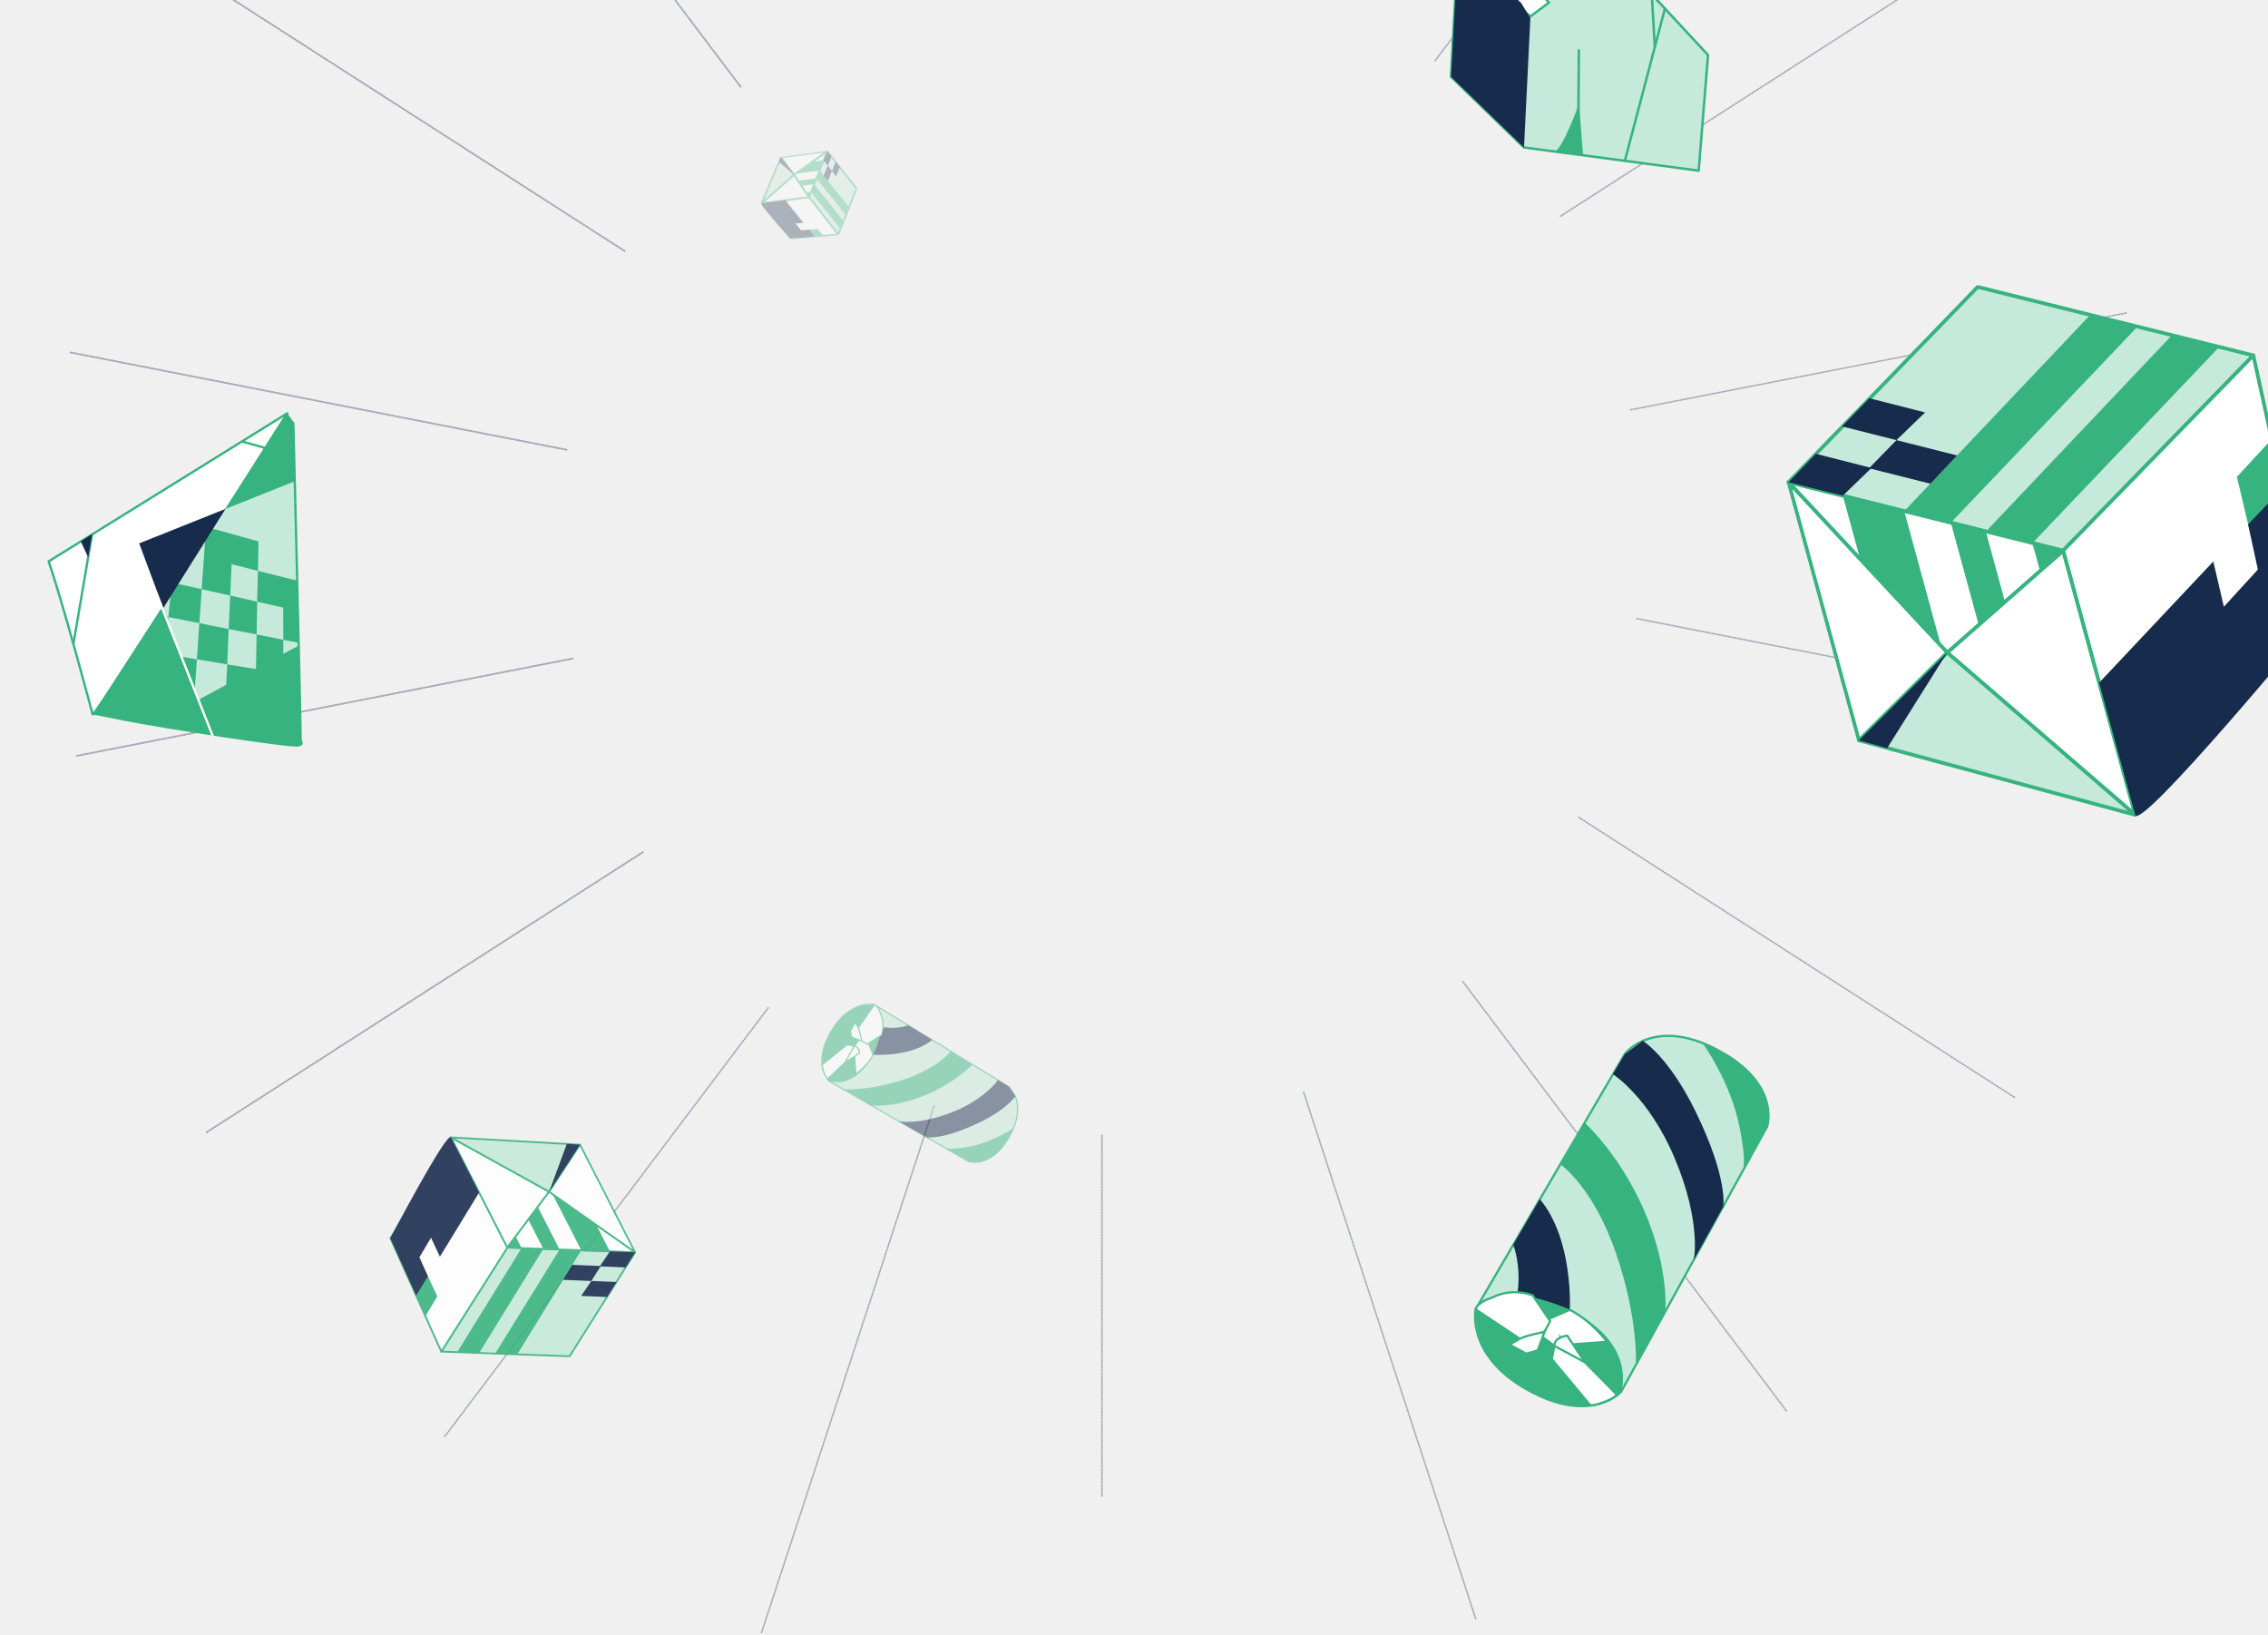
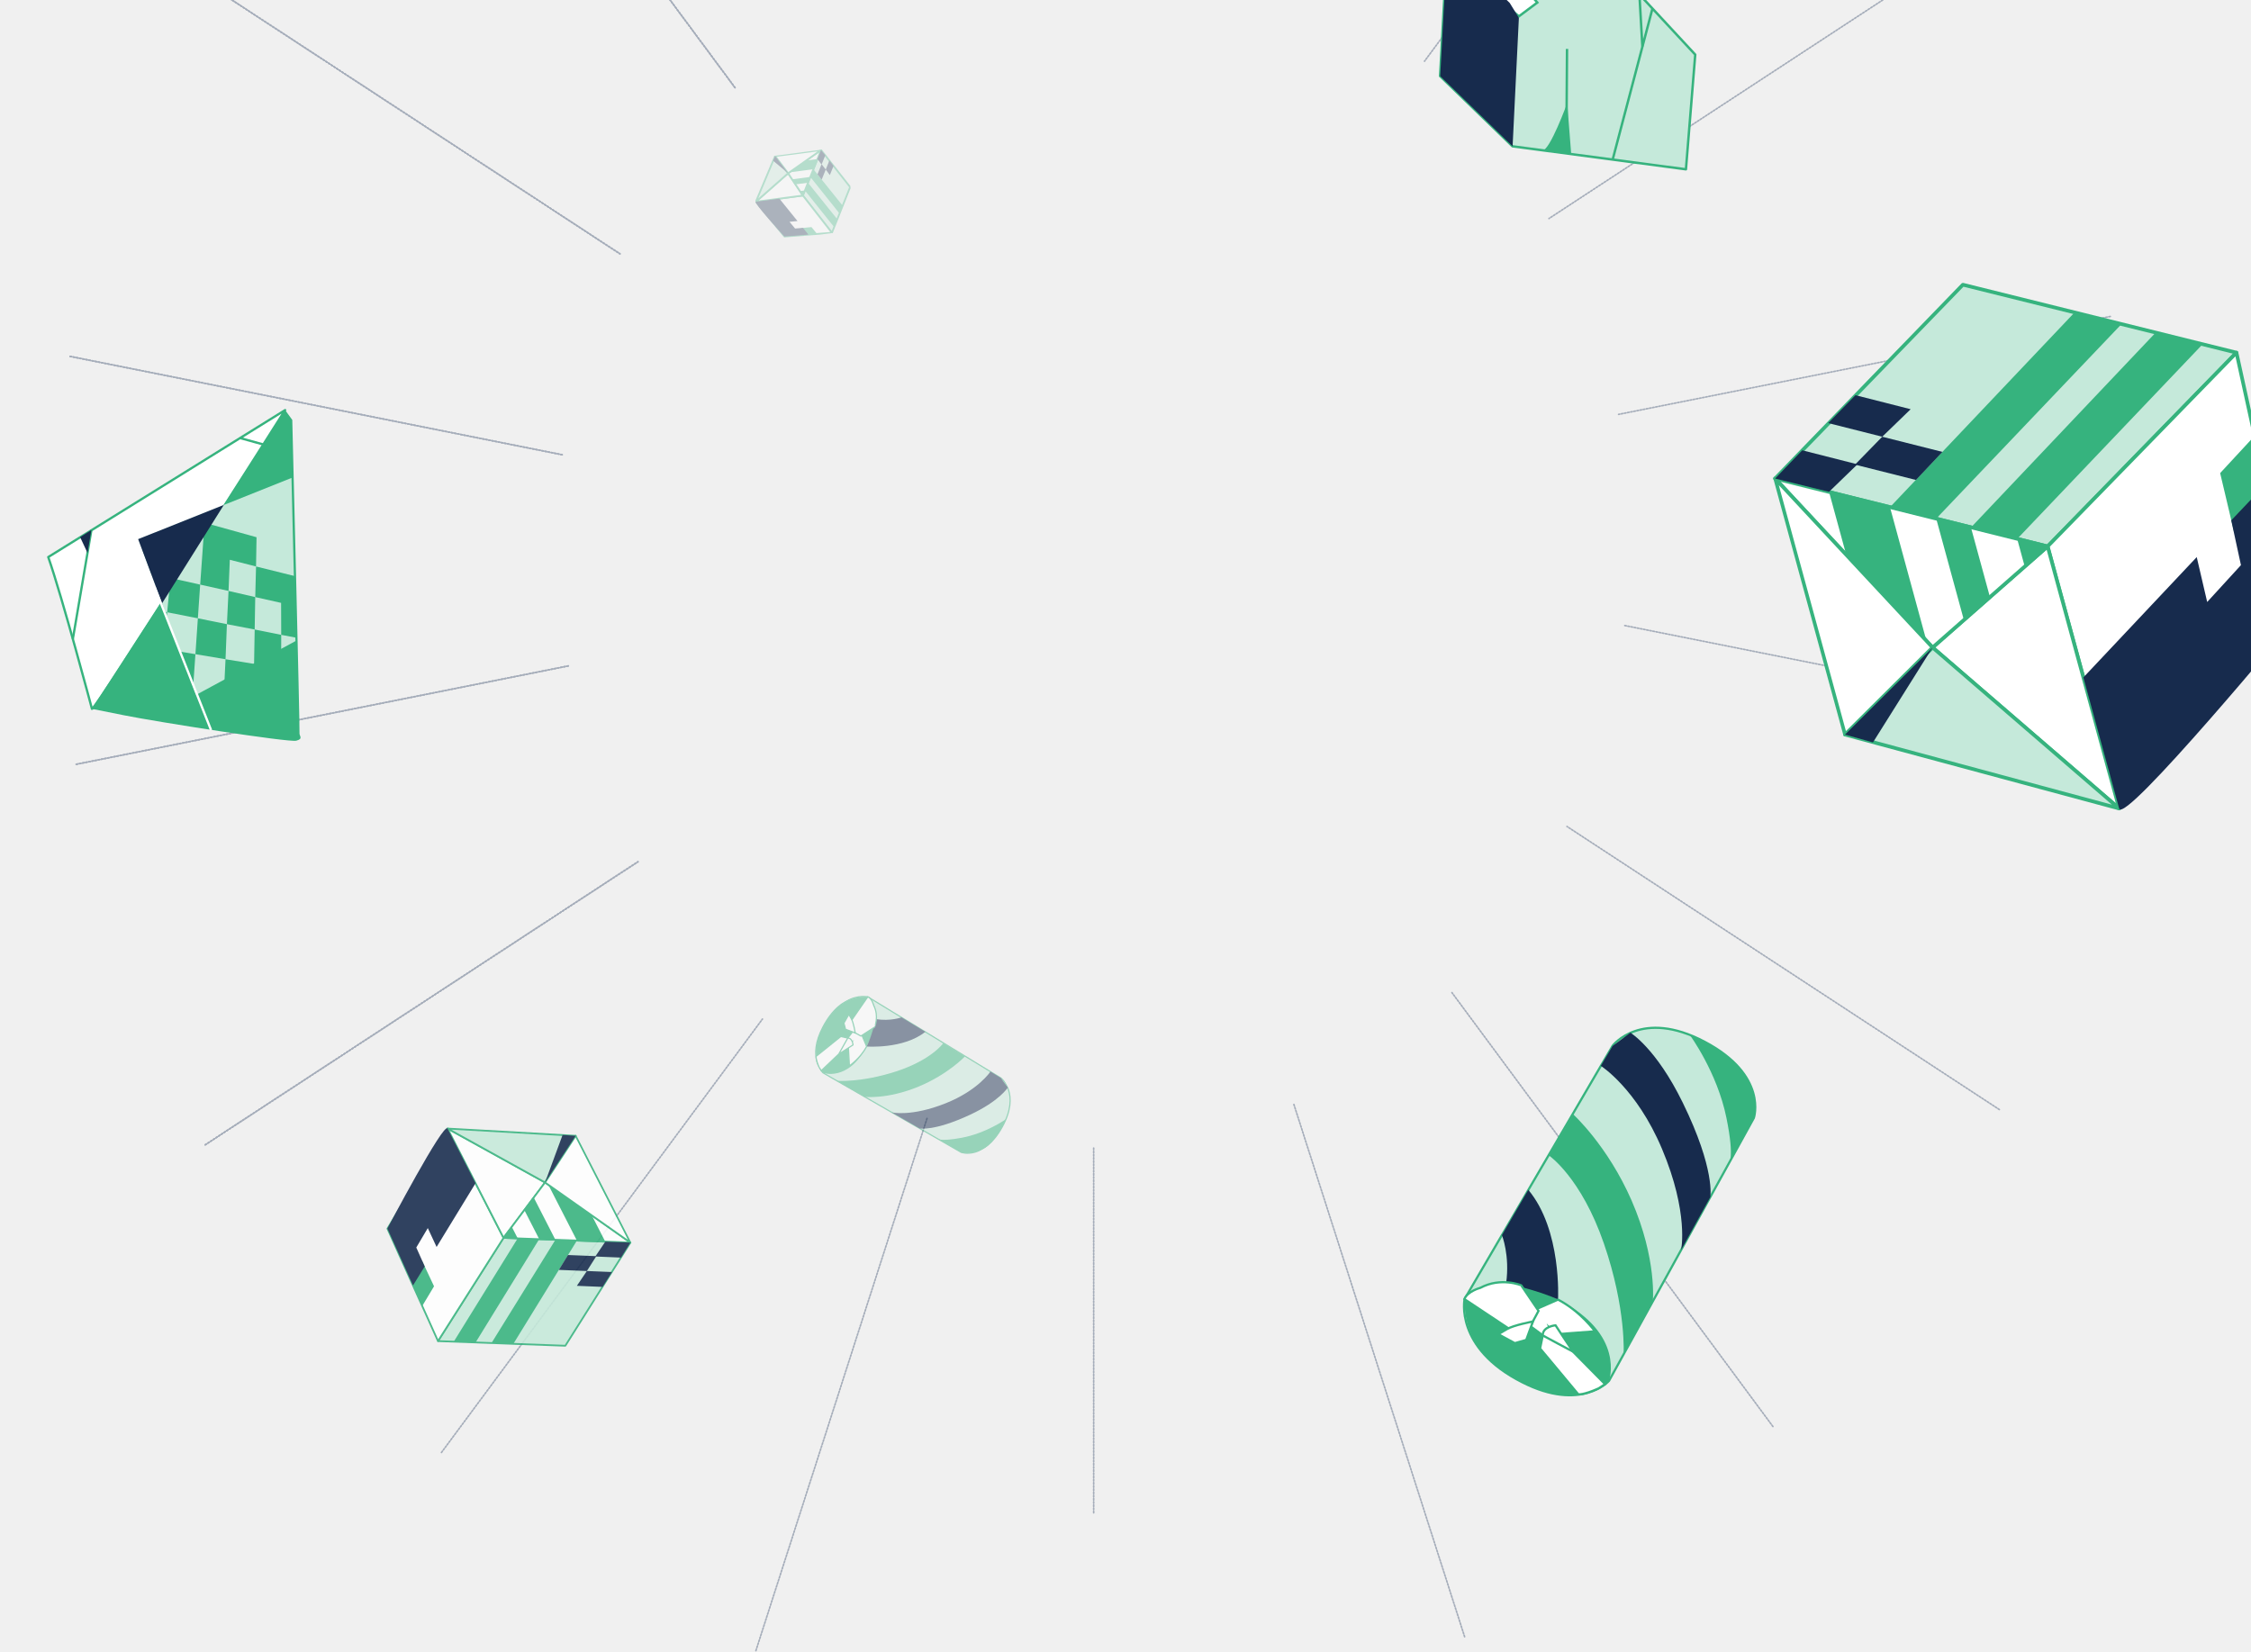
- <svg xmlns="http://www.w3.org/2000/svg" width="1413" height="1018" viewBox="0 0 1413 1018" fill="none">
-   <path d="M128.813 705.277L400.472 530.883" stroke="#A5ADBA" stroke-miterlimit="10" stroke-linecap="round" stroke-dasharray="1 1" />
-   <path d="M47.855 470.846L356.78 410.236" stroke="#A5ADBA" stroke-miterlimit="10" stroke-linecap="round" stroke-dasharray="1 1" />
-   <path d="M44 219.546L352.925 280.155" stroke="#A5ADBA" stroke-miterlimit="10" stroke-linecap="round" stroke-dasharray="1 1" />
-   <path d="M117.503 -18.03L389.163 156.364" stroke="#A5ADBA" stroke-miterlimit="10" stroke-linecap="round" stroke-dasharray="1 1" />
-   <path d="M259.63 -213.296L461.383 54.014" stroke="#A5ADBA" stroke-miterlimit="10" stroke-linecap="round" stroke-dasharray="1 1" />
-   <path d="M1095.68 -229.306L894.188 37.718" stroke="#A5ADBA" stroke-miterlimit="10" stroke-linecap="round" stroke-dasharray="1 1" />
-   <path d="M1243.72 -39.759L972.318 134.636" stroke="#A5ADBA" stroke-miterlimit="10" stroke-linecap="round" stroke-dasharray="1 1" />
-   <path d="M1324.68 194.959L1016.01 255.282" stroke="#A5ADBA" stroke-miterlimit="10" stroke-linecap="round" stroke-dasharray="1 1" />
-   <path d="M1328.79 445.972L1019.87 385.363" stroke="#A5ADBA" stroke-miterlimit="10" stroke-linecap="round" stroke-dasharray="1 1" />
-   <path d="M1255.03 683.55L983.627 509.155" stroke="#A5ADBA" stroke-miterlimit="10" stroke-linecap="round" stroke-dasharray="1 1" />
-   <path d="M1112.9 878.814L911.409 611.505" stroke="#A5ADBA" stroke-miterlimit="10" stroke-linecap="round" stroke-dasharray="1 1" />
-   <path d="M919.374 1008.32L812.201 680.404" stroke="#A5ADBA" stroke-miterlimit="10" stroke-linecap="round" stroke-dasharray="1 1" />
-   <path d="M686.524 931.991L686.524 707.278" stroke="#A5ADBA" stroke-miterlimit="10" stroke-linecap="round" stroke-dasharray="1 1" />
-   <path d="M474.491 1016.9L581.921 688.981" stroke="#A5ADBA" stroke-miterlimit="10" stroke-linecap="round" stroke-dasharray="1 1" />
-   <path d="M277.107 894.825L478.602 627.801" stroke="#A5ADBA" stroke-miterlimit="10" stroke-linecap="round" stroke-dasharray="1 1" />
-   <path d="M128.813 705.277L400.472 530.883" stroke="#A5ADBA" stroke-miterlimit="10" stroke-linecap="round" stroke-dasharray="1 1" />
-   <path d="M47.855 470.846L356.78 410.236" stroke="#A5ADBA" stroke-miterlimit="10" stroke-linecap="round" stroke-dasharray="1 1" />
-   <path d="M44 219.546L352.925 280.155" stroke="#A5ADBA" stroke-miterlimit="10" stroke-linecap="round" stroke-dasharray="1 1" />
-   <path d="M117.503 -18.03L389.163 156.364" stroke="#A5ADBA" stroke-miterlimit="10" stroke-linecap="round" stroke-dasharray="1 1" />
-   <path d="M259.63 -213.296L461.383 54.014" stroke="#A5ADBA" stroke-miterlimit="10" stroke-linecap="round" stroke-dasharray="1 1" />
+ <svg xmlns="http://www.w3.org/2000/svg" width="1413" height="1037" viewBox="0 0 1413 1037" fill="none">
+   <path d="M128.813 718.732L400.472 541.011" stroke="#A5ADBA" stroke-miterlimit="10" stroke-linecap="round" stroke-dasharray="1 1" />
+   <path d="M47.855 479.828L356.78 418.062" stroke="#A5ADBA" stroke-miterlimit="10" stroke-linecap="round" stroke-dasharray="1 1" />
+   <path d="M44 223.734L352.925 285.5" stroke="#A5ADBA" stroke-miterlimit="10" stroke-linecap="round" stroke-dasharray="1 1" />
+   <path d="M117.503 -18.375L389.163 159.347" stroke="#A5ADBA" stroke-miterlimit="10" stroke-linecap="round" stroke-dasharray="1 1" />
+   <path d="M259.63 -217.365L461.383 55.044" stroke="#A5ADBA" stroke-miterlimit="10" stroke-linecap="round" stroke-dasharray="1 1" />
+   <path d="M1095.68 -233.681L894.188 38.437" stroke="#A5ADBA" stroke-miterlimit="10" stroke-linecap="round" stroke-dasharray="1 1" />
+   <path d="M1243.72 -40.518L972.318 137.204" stroke="#A5ADBA" stroke-miterlimit="10" stroke-linecap="round" stroke-dasharray="1 1" />
+   <path d="M1324.68 198.679L1016.01 260.153" stroke="#A5ADBA" stroke-miterlimit="10" stroke-linecap="round" stroke-dasharray="1 1" />
+   <path d="M1328.79 454.48L1019.87 392.715" stroke="#A5ADBA" stroke-miterlimit="10" stroke-linecap="round" stroke-dasharray="1 1" />
+   <path d="M1255.03 696.59L983.627 518.868" stroke="#A5ADBA" stroke-miterlimit="10" stroke-linecap="round" stroke-dasharray="1 1" />
+   <path d="M1112.9 895.579L911.409 623.17" stroke="#A5ADBA" stroke-miterlimit="10" stroke-linecap="round" stroke-dasharray="1 1" />
+   <path d="M919.374 1027.56L812.201 693.385" stroke="#A5ADBA" stroke-miterlimit="10" stroke-linecap="round" stroke-dasharray="1 1" />
+   <path d="M686.524 949.771L686.524 720.771" stroke="#A5ADBA" stroke-miterlimit="10" stroke-linecap="round" stroke-dasharray="1 1" />
+   <path d="M474.491 1036.3L581.921 702.125" stroke="#A5ADBA" stroke-miterlimit="10" stroke-linecap="round" stroke-dasharray="1 1" />
+   <path d="M277.107 911.895L478.602 639.777" stroke="#A5ADBA" stroke-miterlimit="10" stroke-linecap="round" stroke-dasharray="1 1" />
+   <path d="M128.813 718.732L400.472 541.011" stroke="#A5ADBA" stroke-miterlimit="10" stroke-linecap="round" stroke-dasharray="1 1" />
+   <path d="M47.855 479.828L356.78 418.062" stroke="#A5ADBA" stroke-miterlimit="10" stroke-linecap="round" stroke-dasharray="1 1" />
+   <path d="M44 223.734L352.925 285.5" stroke="#A5ADBA" stroke-miterlimit="10" stroke-linecap="round" stroke-dasharray="1 1" />
+   <path d="M117.503 -18.375L389.163 159.347" stroke="#A5ADBA" stroke-miterlimit="10" stroke-linecap="round" stroke-dasharray="1 1" />
+   <path d="M259.63 -217.365L461.383 55.044" stroke="#A5ADBA" stroke-miterlimit="10" stroke-linecap="round" stroke-dasharray="1 1" />
  <g clip-path="url(#clip0_34_2069)">
    <path d="M1114.27 300.424L1232.14 178.735L1403.88 221.388L1285.33 343.039L1114.27 300.424Z" fill="#C5E9DA" stroke="#36B37E" stroke-width="2.291" stroke-miterlimit="10" stroke-linejoin="round" />
    <path d="M1285.33 343.039L1403.88 221.388L1440.51 388.633L1330.23 507.573L1285.33 343.039Z" fill="white" stroke="#36B37E" stroke-width="2.291" stroke-miterlimit="10" stroke-linejoin="round" />
    <path d="M1285.33 343.038L1213.12 406.489L1330.23 507.572L1285.33 343.038Z" fill="white" stroke="#36B37E" stroke-width="2.291" stroke-miterlimit="10" stroke-linejoin="round" />
    <path d="M1213.12 406.49L1114.27 300.424L1285.33 343.039L1213.12 406.49Z" fill="white" stroke="#36B37E" stroke-width="2.291" stroke-miterlimit="10" stroke-linejoin="round" />
    <path d="M1330.23 507.573L1158.14 461.18L1213.12 406.49L1330.23 507.573Z" fill="#C5E9DA" stroke="#36B37E" stroke-width="2.291" stroke-miterlimit="10" stroke-linejoin="round" />
    <path d="M1114.27 300.424L1158.14 461.18L1213.12 406.49L1114.27 300.424Z" fill="white" stroke="#36B37E" stroke-width="2.291" stroke-miterlimit="10" stroke-linejoin="round" />
    <path d="M1249.12 374.792L1270.98 355.747L1249.12 374.792Z" fill="#644DF2" />
    <path d="M1266.23 338.329L1270.98 355.748L1285.33 343.039L1266.23 338.329Z" fill="#36B37E" />
    <path d="M1266.23 338.329L1382.61 216.145L1353.11 208.861L1237.21 331.141L1266.23 338.329Z" fill="#36B37E" />
    <path d="M1215.4 325.592L1331.78 203.408L1302.28 196.124L1186.38 318.404L1215.4 325.592Z" fill="#36B37E" />
    <path d="M1215.4 325.592L1233.04 390.23L1249.12 374.792L1237.21 331.14L1215.4 325.592Z" fill="#36B37E" />
    <path d="M1186.38 318.404L1209.28 402.35L1158.89 348.23L1148.12 308.775L1186.38 318.404Z" fill="#36B37E" />
    <path d="M1148.12 308.775L1165.96 291.506L1131.31 282.697L1114.27 300.424L1148.12 308.775Z" fill="#172B4D" />
    <path d="M1202.69 301.326L1219.3 283.713L1181.52 274.179L1164.43 291.697L1202.69 301.326Z" fill="#172B4D" />
    <path d="M1181.52 274.179L1199.36 256.909L1164.71 248.1L1147.62 265.618L1181.52 274.179Z" fill="#172B4D" />
    <path d="M1208.52 411.127L1213.12 406.49L1175.71 466.081L1158.14 461.18L1208.52 411.127Z" fill="#172B4D" />
    <path d="M1415.4 273.492L1393.63 297.021L1402.45 334.301L1423.65 311.154L1415.4 273.492Z" fill="#36B37E" />
    <path d="M1400.6 326.688L1406.69 354.791L1385.5 377.938L1378.93 349.739L1307.78 425.305C1307.78 425.305 1327.25 496.659 1330.23 507.572C1333.2 518.485 1440.56 388.842 1440.56 388.842L1421.97 304.171L1400.6 326.688Z" fill="#172B4D" />
  </g>
  <g opacity="0.88">
    <g clip-path="url(#clip1_34_2069)">
      <path d="M395.707 780.102L354.867 844.873L274.941 841.953L316.087 777.135L395.707 780.102Z" fill="#C5E9DA" stroke="#36B37E" stroke-width="1.113" stroke-miterlimit="10" stroke-linejoin="round" />
      <path d="M316.088 777.134L274.941 841.953L243.213 771.376L280.949 708.525L316.088 777.134Z" fill="white" stroke="#36B37E" stroke-width="1.113" stroke-miterlimit="10" stroke-linejoin="round" />
      <path d="M316.088 777.134L342.135 742.364L280.949 708.525L316.088 777.134Z" fill="white" stroke="#36B37E" stroke-width="1.113" stroke-miterlimit="10" stroke-linejoin="round" />
      <path d="M342.135 742.364L395.707 780.102L316.088 777.134L342.135 742.364Z" fill="white" stroke="#36B37E" stroke-width="1.113" stroke-miterlimit="10" stroke-linejoin="round" />
      <path d="M280.949 708.525L361.375 713.068L342.135 742.364L280.949 708.525Z" fill="#C5E9DA" stroke="#36B37E" stroke-width="1.113" stroke-miterlimit="10" stroke-linejoin="round" />
      <path d="M395.707 780.102L361.375 713.068L342.135 742.364L395.707 780.102Z" fill="white" stroke="#36B37E" stroke-width="1.113" stroke-miterlimit="10" stroke-linejoin="round" />
      <path d="M329.155 759.727L321.253 770.181L329.155 759.727Z" fill="#644DF2" />
      <path d="M324.973 777.444L321.253 770.181L316.088 777.135L324.973 777.444Z" fill="#36B37E" />
      <path d="M324.973 777.444L284.838 842.296L298.562 842.779L338.478 777.929L324.973 777.444Z" fill="#36B37E" />
      <path d="M348.639 778.359L308.504 843.211L322.228 843.694L362.144 778.844L348.639 778.359Z" fill="#36B37E" />
      <path d="M348.64 778.358L334.835 751.405L329.155 759.727L338.478 777.929L348.64 778.358Z" fill="#36B37E" />
      <path d="M362.144 778.844L344.216 743.839L371.533 763.099L379.959 779.551L362.144 778.844Z" fill="#36B37E" />
      <path d="M379.96 779.551L373.673 788.846L389.818 789.525L395.707 780.102L379.96 779.551Z" fill="#172B4D" />
      <path d="M356.515 787.912L350.801 797.246L368.397 797.955L374.331 788.619L356.515 787.912Z" fill="#172B4D" />
      <path d="M368.397 797.955L362.111 807.25L378.256 807.93L384.189 798.594L368.397 797.955Z" fill="#172B4D" />
      <path d="M343.738 739.886L342.135 742.364L353.147 712.532L361.375 713.068L343.738 739.886Z" fill="#172B4D" />
      <path d="M265.011 819.975L272.454 807.547L265.09 791.876L257.865 804.082L265.011 819.975Z" fill="#36B37E" />
      <path d="M266.616 795.07L261.312 783.205L268.538 770.999L274.061 782.862L298.518 742.83C298.518 742.83 283.28 713.076 280.949 708.525C278.618 703.975 243.168 771.288 243.168 771.288L259.256 807.014L266.616 795.07Z" fill="#172B4D" />
    </g>
  </g>
  <g opacity="0.32">
    <g clip-path="url(#clip2_34_2069)">
      <path d="M515.39 94.19L533.644 117.444L522.213 146.129L503.981 122.757L515.39 94.19Z" fill="#C5E9DA" stroke="#36B37E" stroke-width="1.113" stroke-miterlimit="10" stroke-linejoin="round" />
      <path d="M503.981 122.757L522.213 146.128L492.432 148.509L474.474 126.633L503.981 122.757Z" fill="white" stroke="#36B37E" stroke-width="1.113" stroke-miterlimit="10" stroke-linejoin="round" />
      <path d="M503.981 122.756L494.717 108.774L474.474 126.632L503.981 122.756Z" fill="white" stroke="#36B37E" stroke-width="1.113" stroke-miterlimit="10" stroke-linejoin="round" />
      <path d="M494.717 108.774L515.39 94.189L503.981 122.757L494.717 108.774Z" fill="white" stroke="#36B37E" stroke-width="1.113" stroke-miterlimit="10" stroke-linejoin="round" />
      <path d="M474.474 126.633L486.56 97.977L494.717 108.774L474.474 126.633Z" fill="#C5E9DA" stroke="#36B37E" stroke-width="1.113" stroke-miterlimit="10" stroke-linejoin="round" />
      <path d="M515.39 94.189L486.56 97.977L494.717 108.774L515.39 94.189Z" fill="white" stroke="#36B37E" stroke-width="1.113" stroke-miterlimit="10" stroke-linejoin="round" />
      <path d="M499.346 115.747L502.123 119.976L499.346 115.747Z" fill="#644DF2" />
      <path d="M505.247 119.565L502.123 119.976L503.981 122.756L505.247 119.565Z" fill="#36B37E" />
      <path d="M505.246 119.566L523.622 142.574L525.578 137.646L507.175 114.718L505.246 119.566Z" fill="#36B37E" />
      <path d="M508.649 111.078L527.024 134.087L528.98 129.159L510.578 106.231L508.649 111.078Z" fill="#36B37E" />
      <path d="M508.649 111.078L497.057 112.601L499.346 115.746L507.175 114.718L508.649 111.078Z" fill="#36B37E" />
      <path d="M510.577 106.23L495.523 108.208L506.07 100.773L513.146 99.844L510.577 106.23Z" fill="#36B37E" />
      <path d="M513.146 99.844L515.711 103.336L518.052 97.553L515.39 94.189L513.146 99.844Z" fill="#172B4D" />
      <path d="M513.145 109.455L515.798 112.743L518.338 106.437L515.714 103.068L513.145 109.455Z" fill="#172B4D" />
      <path d="M518.339 106.437L520.903 109.928L523.245 104.146L520.62 100.777L518.339 106.437Z" fill="#172B4D" />
      <path d="M494.024 107.869L494.717 108.774L485.298 100.899L486.56 97.977L494.024 107.869Z" fill="#172B4D" />
      <path d="M512.932 146.887L509.379 142.568L502.725 143.213L506.226 147.424L512.932 146.887Z" fill="#36B37E" />
      <path d="M504.085 143.073L499.082 143.462L495.581 139.251L500.611 138.781L489.228 124.694C489.228 124.694 476.431 126.375 474.474 126.632C472.517 126.89 492.395 148.514 492.395 148.514L507.473 147.299L504.085 143.073Z" fill="#172B4D" />
    </g>
  </g>
  <g clip-path="url(#clip3_34_2069)">
    <path d="M30.292 349.725L178.988 257.453C178.988 257.453 59.73 445.868 57.731 445.056C57.731 445.056 39.187 375.239 30.292 349.725Z" fill="white" stroke="#36B37E" stroke-width="1.439" stroke-miterlimit="10" stroke-linejoin="round" />
    <path d="M178.988 257.453L183.471 263.623C183.471 263.623 188.303 458.183 187.999 460.079C187.695 461.975 190.678 463.808 185.995 465.012C181.312 466.216 98.385 453.184 77.991 449.093C57.731 445.056 57.731 445.056 57.731 445.056L178.988 257.453Z" fill="#36B37E" />
    <path d="M86.736 338.485L123.14 436.215L185.45 402.506L182.954 300.068L86.736 338.485Z" fill="#C5E9DA" />
    <mask id="mask0_34_2069" style="mask-type:alpha" maskUnits="userSpaceOnUse" x="87" y="300" width="99" height="137">
      <path d="M87.216 339.19L123.62 436.92L185.93 403.211L183.434 300.773L87.216 339.19Z" fill="#C5E9DA" />
    </mask>
    <g mask="url(#mask0_34_2069)">
      <path d="M176.527 398.561L159.871 395.211L159.487 416.8L141.573 413.871L140.431 437.327L159.017 439.752L176.694 442.118L193.463 444.426L192.779 422.404L176.494 419.671L176.527 398.561Z" fill="#36B37E" />
      <path d="M142.439 391.858L159.871 395.212L160.221 374.852L143.46 370.994L142.439 391.858Z" fill="#36B37E" />
      <path d="M124.208 388.179L122.671 410.697L141.573 413.872L142.44 391.858L124.208 388.179Z" fill="#36B37E" />
      <path d="M124.208 388.179L125.658 367.023L107.002 362.861L104.935 384.387L124.208 388.179Z" fill="#36B37E" />
      <path d="M104.935 384.388L84.809 380.405L81.796 403.878L78.588 428.979L100.378 431.928L120.992 434.711L122.671 410.698L102.727 407.41L104.935 384.388Z" fill="#36B37E" />
      <path d="M222.013 407.411L220.672 388.538L206.607 385.309L191.821 381.943L191.334 363.262L176.39 359.52L160.725 355.642L160.221 374.852L176.448 378.493L176.527 398.562L192.384 401.586L192.779 422.405L208.344 425L207.465 404.607L222.013 407.411Z" fill="#36B37E" />
      <path d="M204.982 349.546L190.867 345.676L191.334 363.261L205.824 366.974L204.982 349.546Z" fill="#36B37E" />
      <path d="M144.26 351.437L160.725 355.641L161.037 337.285L145.135 332.844L128.378 328.211L127.074 347.096L125.658 367.023L143.46 370.993L144.26 351.437Z" fill="#36B37E" />
      <path d="M109.035 342.563L90.195 337.705L87.546 358.374L107.002 362.861L109.035 342.563Z" fill="#36B37E" />
      <path d="M66.915 353.72L63.374 376.201L84.809 380.405L87.546 358.374L66.915 353.72Z" fill="#36B37E" />
    </g>
    <path d="M86.736 338.485L140.509 316.996L101.751 378.755L86.736 338.485Z" fill="#172B4D" />
    <path d="M57.373 332.769L45.728 401.194" stroke="#36B37E" stroke-width="1.439" stroke-miterlimit="10" stroke-linejoin="round" />
    <path d="M54.944 347.159L50.294 337.194L57.373 332.769L54.944 347.159Z" fill="#172B4D" />
    <path d="M150.728 275.018L165.11 278.997" stroke="#36B37E" stroke-width="1.439" stroke-miterlimit="10" stroke-linejoin="round" />
    <path d="M97.022 368.603L132.48 458.338" stroke="white" stroke-width="1.439" stroke-miterlimit="10" stroke-linejoin="round" />
  </g>
  <g clip-path="url(#clip4_34_2069)">
-     <path d="M1058.3 106.297L949.432 91.855L903.976 47.757L910.009 -63.62L924.795 -84.927L957.777 -80.315L1064.14 34.295L1058.3 106.297Z" fill="#C5E9DA" stroke="#36B37E" stroke-width="1.517" stroke-miterlimit="10" stroke-linejoin="round" />
-     <path d="M986.28 96.749L983.764 64.728C983.764 64.728 972.766 94.941 968.192 94.35C963.492 93.674 986.28 96.749 986.28 96.749Z" fill="#36B37E" />
-     <path d="M1012.3 100.222L1037.25 5.479" stroke="#36B37E" stroke-width="1.517" stroke-miterlimit="10" />
-     <path d="M1030.96 29.174L1029.09 -3.509" stroke="#36B37E" stroke-width="1.517" stroke-miterlimit="10" />
-     <path d="M909.495 -40.195L953.99 -11.295L965.004 1.601L953.453 10.244L908.71 -26.252L909.495 -40.195Z" fill="white" stroke="#36B37E" stroke-width="1.517" />
-     <path d="M983.322 80.13L983.655 30.702" stroke="#36B37E" stroke-width="1.517" stroke-miterlimit="10" />
-     <path d="M921.147 -23.938L908.272 -30.657L904.031 47.811L949.487 91.909L953.433 11.205L947.717 1.885L921.147 -23.938Z" fill="#172B4D" />
+     <path d="M1058.3 106.296L949.432 91.854L903.976 47.756L910.009 -63.621L924.795 -84.928L957.777 -80.316L1064.14 34.294L1058.3 106.296Z" fill="#C5E9DA" stroke="#36B37E" stroke-width="1.517" stroke-miterlimit="10" stroke-linejoin="round" />
+     <path d="M986.28 96.748L983.764 64.727C983.764 64.727 972.766 94.939 968.192 94.349C963.492 93.673 986.28 96.748 986.28 96.748Z" fill="#36B37E" />
+     <path d="M1012.3 100.221L1037.25 5.478" stroke="#36B37E" stroke-width="1.517" stroke-miterlimit="10" />
+     <path d="M1030.96 29.173L1029.09 -3.51" stroke="#36B37E" stroke-width="1.517" stroke-miterlimit="10" />
+     <path d="M909.495 -40.196L953.99 -11.296L965.004 1.6L953.453 10.243L908.71 -26.253L909.495 -40.196Z" fill="white" stroke="#36B37E" stroke-width="1.517" />
+     <path d="M983.322 80.129L983.655 30.701" stroke="#36B37E" stroke-width="1.517" stroke-miterlimit="10" />
+     <path d="M921.147 -23.939L908.272 -30.658L904.031 47.81L949.487 91.908L953.433 11.204L947.717 1.884L921.147 -23.939Z" fill="#172B4D" />
  </g>
  <g opacity="0.48" clip-path="url(#clip5_34_2069)">
    <path d="M544.805 625.853L628.36 676.82C628.36 676.82 640.732 686.566 629.099 707.557C617.466 728.548 603.373 723.457 603.373 723.457L516.596 673.513C516.596 673.513 506.313 664.044 516.625 644.624C528.555 622.038 544.805 625.853 544.805 625.853Z" fill="#C5E9DA" stroke="#36B37E" stroke-width="0.737" stroke-miterlimit="10" />
    <path d="M544.805 625.852C544.805 625.852 556.647 633.114 544.013 657.015C532.14 679.402 516.596 673.513 516.596 673.513C516.596 673.513 506.608 663.207 516.625 644.624C526.643 626.041 538.666 625.71 544.805 625.852Z" fill="#36B37E" />
    <path d="M621.728 672.74C621.728 672.74 614.001 684.502 593.66 692.629C572.086 701.268 559.799 698.378 559.799 698.378L577.23 708.442C577.23 708.442 586.378 710.374 608.929 699.848C627.339 691.273 632.597 682.812 632.597 682.812L628.259 676.791L621.728 672.74Z" fill="#172B4D" />
    <path d="M592.106 654.934C592.106 654.934 584.626 665.466 562.497 672.643C540.369 679.821 525.179 678.535 525.179 678.535L542.61 688.6C542.61 688.6 556.733 690.392 576.674 682.15C595.154 674.463 605.705 663.244 605.705 663.244L595.015 656.694L592.106 654.934Z" fill="#36B37E" />
    <path d="M544.013 657.015C544.013 657.015 567.201 658.764 580.83 647.781L565.88 638.702C565.88 638.702 559.061 641.292 549.733 639.796C549.733 639.796 547.276 650.582 544.013 657.015Z" fill="#172B4D" />
    <path d="M535.159 647.851L532.217 651.665L533.201 669.135C533.201 669.135 539.967 664.471 544.012 657.016L540.425 648.392L535.159 647.851Z" fill="white" stroke="#36B37E" stroke-width="0.737" stroke-miterlimit="10" />
    <path d="M548.422 631.178C548.422 631.178 547.422 626.932 544.77 625.789L530.734 646.088C530.734 646.088 535.618 647.766 536.833 648.441C538.084 649.181 540.378 650.439 540.378 650.439L548.985 644.84C549.02 644.905 551.97 638.056 548.422 631.178Z" fill="white" stroke="#36B37E" stroke-width="0.737" stroke-miterlimit="10" />
    <path d="M631.436 702.646C631.436 702.646 618.907 711.506 603.623 714.312C589.419 716.943 588.107 714.721 588.107 714.721L603.373 723.457C603.373 723.457 609.895 725.662 618.064 720.642C626.233 715.623 631.436 702.646 631.436 702.646Z" fill="#36B37E" />
    <path d="M536.868 648.505C536.868 648.505 535.774 641.955 534.462 639.734C533.15 637.512 532.858 636.832 532.858 636.832L529.754 642.335L530.769 646.152L536.868 648.505Z" fill="white" stroke="#36B37E" stroke-width="0.737" stroke-miterlimit="10" />
    <path d="M532.153 651.701L527.825 650.725L512.312 663.17C512.312 663.17 511.914 664.737 514.142 669.987L515.519 672.173L533.892 654.696C533.827 654.732 534.348 652.171 532.153 651.701Z" fill="white" stroke="#36B37E" stroke-width="0.737" stroke-miterlimit="10" />
    <path d="M532.152 651.701C532.152 651.701 526.405 661.864 526.627 661.657C526.849 661.45 535.463 656.016 535.463 656.016C535.463 656.016 535.151 651.643 532.152 651.701Z" fill="white" stroke="#36B37E" stroke-width="0.737" stroke-miterlimit="10" />
  </g>
  <g clip-path="url(#clip6_34_2069)">
    <path d="M919.353 815.519L1012.29 656.525C1012.29 656.525 1030.19 632.904 1070.09 654.049C1110 675.195 1100.92 701.889 1100.92 701.889L1010.01 866.909C1010.01 866.909 992.562 886.59 955.663 867.873C912.749 846.226 919.353 815.519 919.353 815.519Z" fill="#C5E9DA" stroke="#36B37E" stroke-width="1.386" stroke-miterlimit="10" />
    <path d="M919.354 815.518C919.354 815.518 932.598 792.985 978.011 815.911C1020.55 837.457 1010.02 866.909 1010.02 866.909C1010.02 866.909 990.979 886.064 955.664 867.873C920.349 849.682 919.302 827.074 919.354 815.518Z" fill="#36B37E" />
    <path d="M1004.85 669.146C1004.85 669.146 1027.25 683.267 1043.26 721.25C1060.27 761.533 1055.27 784.753 1055.27 784.753L1073.59 751.603C1073.59 751.603 1076.9 734.324 1056.3 692.269C1039.52 657.935 1023.42 648.342 1023.42 648.342L1012.24 656.715L1004.85 669.146Z" fill="#172B4D" />
    <path d="M972.398 725.503C972.398 725.503 992.475 739.205 1006.76 780.583C1021.04 821.961 1019.16 850.584 1019.16 850.584L1037.48 817.434C1037.48 817.434 1040.35 790.802 1024.14 753.577C1009.03 719.08 987.552 699.624 987.552 699.624L975.606 719.969L972.398 725.503Z" fill="#36B37E" />
    <path d="M978.011 815.911C978.011 815.911 980.482 772.223 959.339 746.97L942.785 775.417C942.785 775.417 947.898 788.154 945.414 805.756C945.414 805.756 965.793 809.999 978.011 815.911Z" fill="#172B4D" />
    <path d="M961.08 832.89L968.36 838.292L1001.19 835.824C1001.19 835.824 992.178 823.26 978.011 815.911L961.912 822.965L961.08 832.89Z" fill="white" stroke="#36B37E" stroke-width="1.386" stroke-miterlimit="10" />
    <path d="M929.245 808.527C929.245 808.527 921.292 810.557 919.234 815.588L957.919 841.278C957.919 841.278 960.904 832.031 962.132 829.721C963.479 827.342 965.764 822.981 965.764 822.981L954.929 806.986C955.049 806.916 942.059 801.609 929.245 808.527Z" fill="white" stroke="#36B37E" stroke-width="1.386" stroke-miterlimit="10" />
    <path d="M1060.77 649.826C1060.77 649.826 1077.88 673.084 1083.7 701.741C1089.15 728.37 1085.02 730.917 1085.02 730.917L1100.92 701.888C1100.92 701.888 1104.83 689.541 1095.1 674.349C1085.37 659.157 1060.77 649.826 1060.77 649.826Z" fill="#36B37E" />
    <path d="M962.252 829.652C962.252 829.652 949.967 831.942 945.834 834.488C941.701 837.034 940.431 837.607 940.431 837.607L950.894 843.253L958.039 841.209L962.252 829.652Z" fill="white" stroke="#36B37E" stroke-width="1.386" stroke-miterlimit="10" />
    <path d="M968.429 838.411L966.746 846.587L990.708 875.335C990.708 875.335 993.668 876.027 1003.47 871.65L1007.53 868.983L974.003 835.033C974.072 835.153 969.236 834.263 968.429 838.411Z" fill="white" stroke="#36B37E" stroke-width="1.386" stroke-miterlimit="10" />
    <path d="M968.43 838.411C968.43 838.411 987.753 848.866 987.355 848.456C986.958 848.045 976.432 832.031 976.432 832.031C976.432 832.031 968.215 832.772 968.43 838.411Z" fill="white" stroke="#36B37E" stroke-width="1.386" stroke-miterlimit="10" />
  </g>
  <defs>
    <clipPath id="clip0_34_2069">
      <rect width="302.379" height="345.234" fill="white" transform="translate(1090.2 216.345) rotate(-15.2643)" />
    </clipPath>
    <clipPath id="clip1_34_2069">
      <rect width="136.667" height="156.036" fill="white" transform="translate(414.162 815.057) rotate(152.88)" />
    </clipPath>
    <clipPath id="clip2_34_2069">
      <rect width="52.765" height="60.243" fill="white" transform="translate(530.495 92.0137) rotate(82.5164)" />
    </clipPath>
    <clipPath id="clip3_34_2069">
      <rect width="217" height="220.885" fill="white" transform="translate(83.1362 217.736) rotate(22.1095)" />
    </clipPath>
    <clipPath id="clip4_34_2069">
-       <rect width="220.218" height="147.722" fill="white" transform="translate(1029.92 148.65) rotate(-145.241)" />
+       <rect width="220.218" height="147.722" fill="white" transform="translate(1029.92 148.649) rotate(-145.241)" />
    </clipPath>
    <clipPath id="clip5_34_2069">
      <rect width="123.408" height="98.358" fill="white" transform="translate(586.087 597.736) rotate(61.0741)" />
    </clipPath>
    <clipPath id="clip6_34_2069">
      <rect width="232.215" height="185.079" fill="white" transform="translate(865 738.844) rotate(-30)" />
    </clipPath>
  </defs>
</svg>
